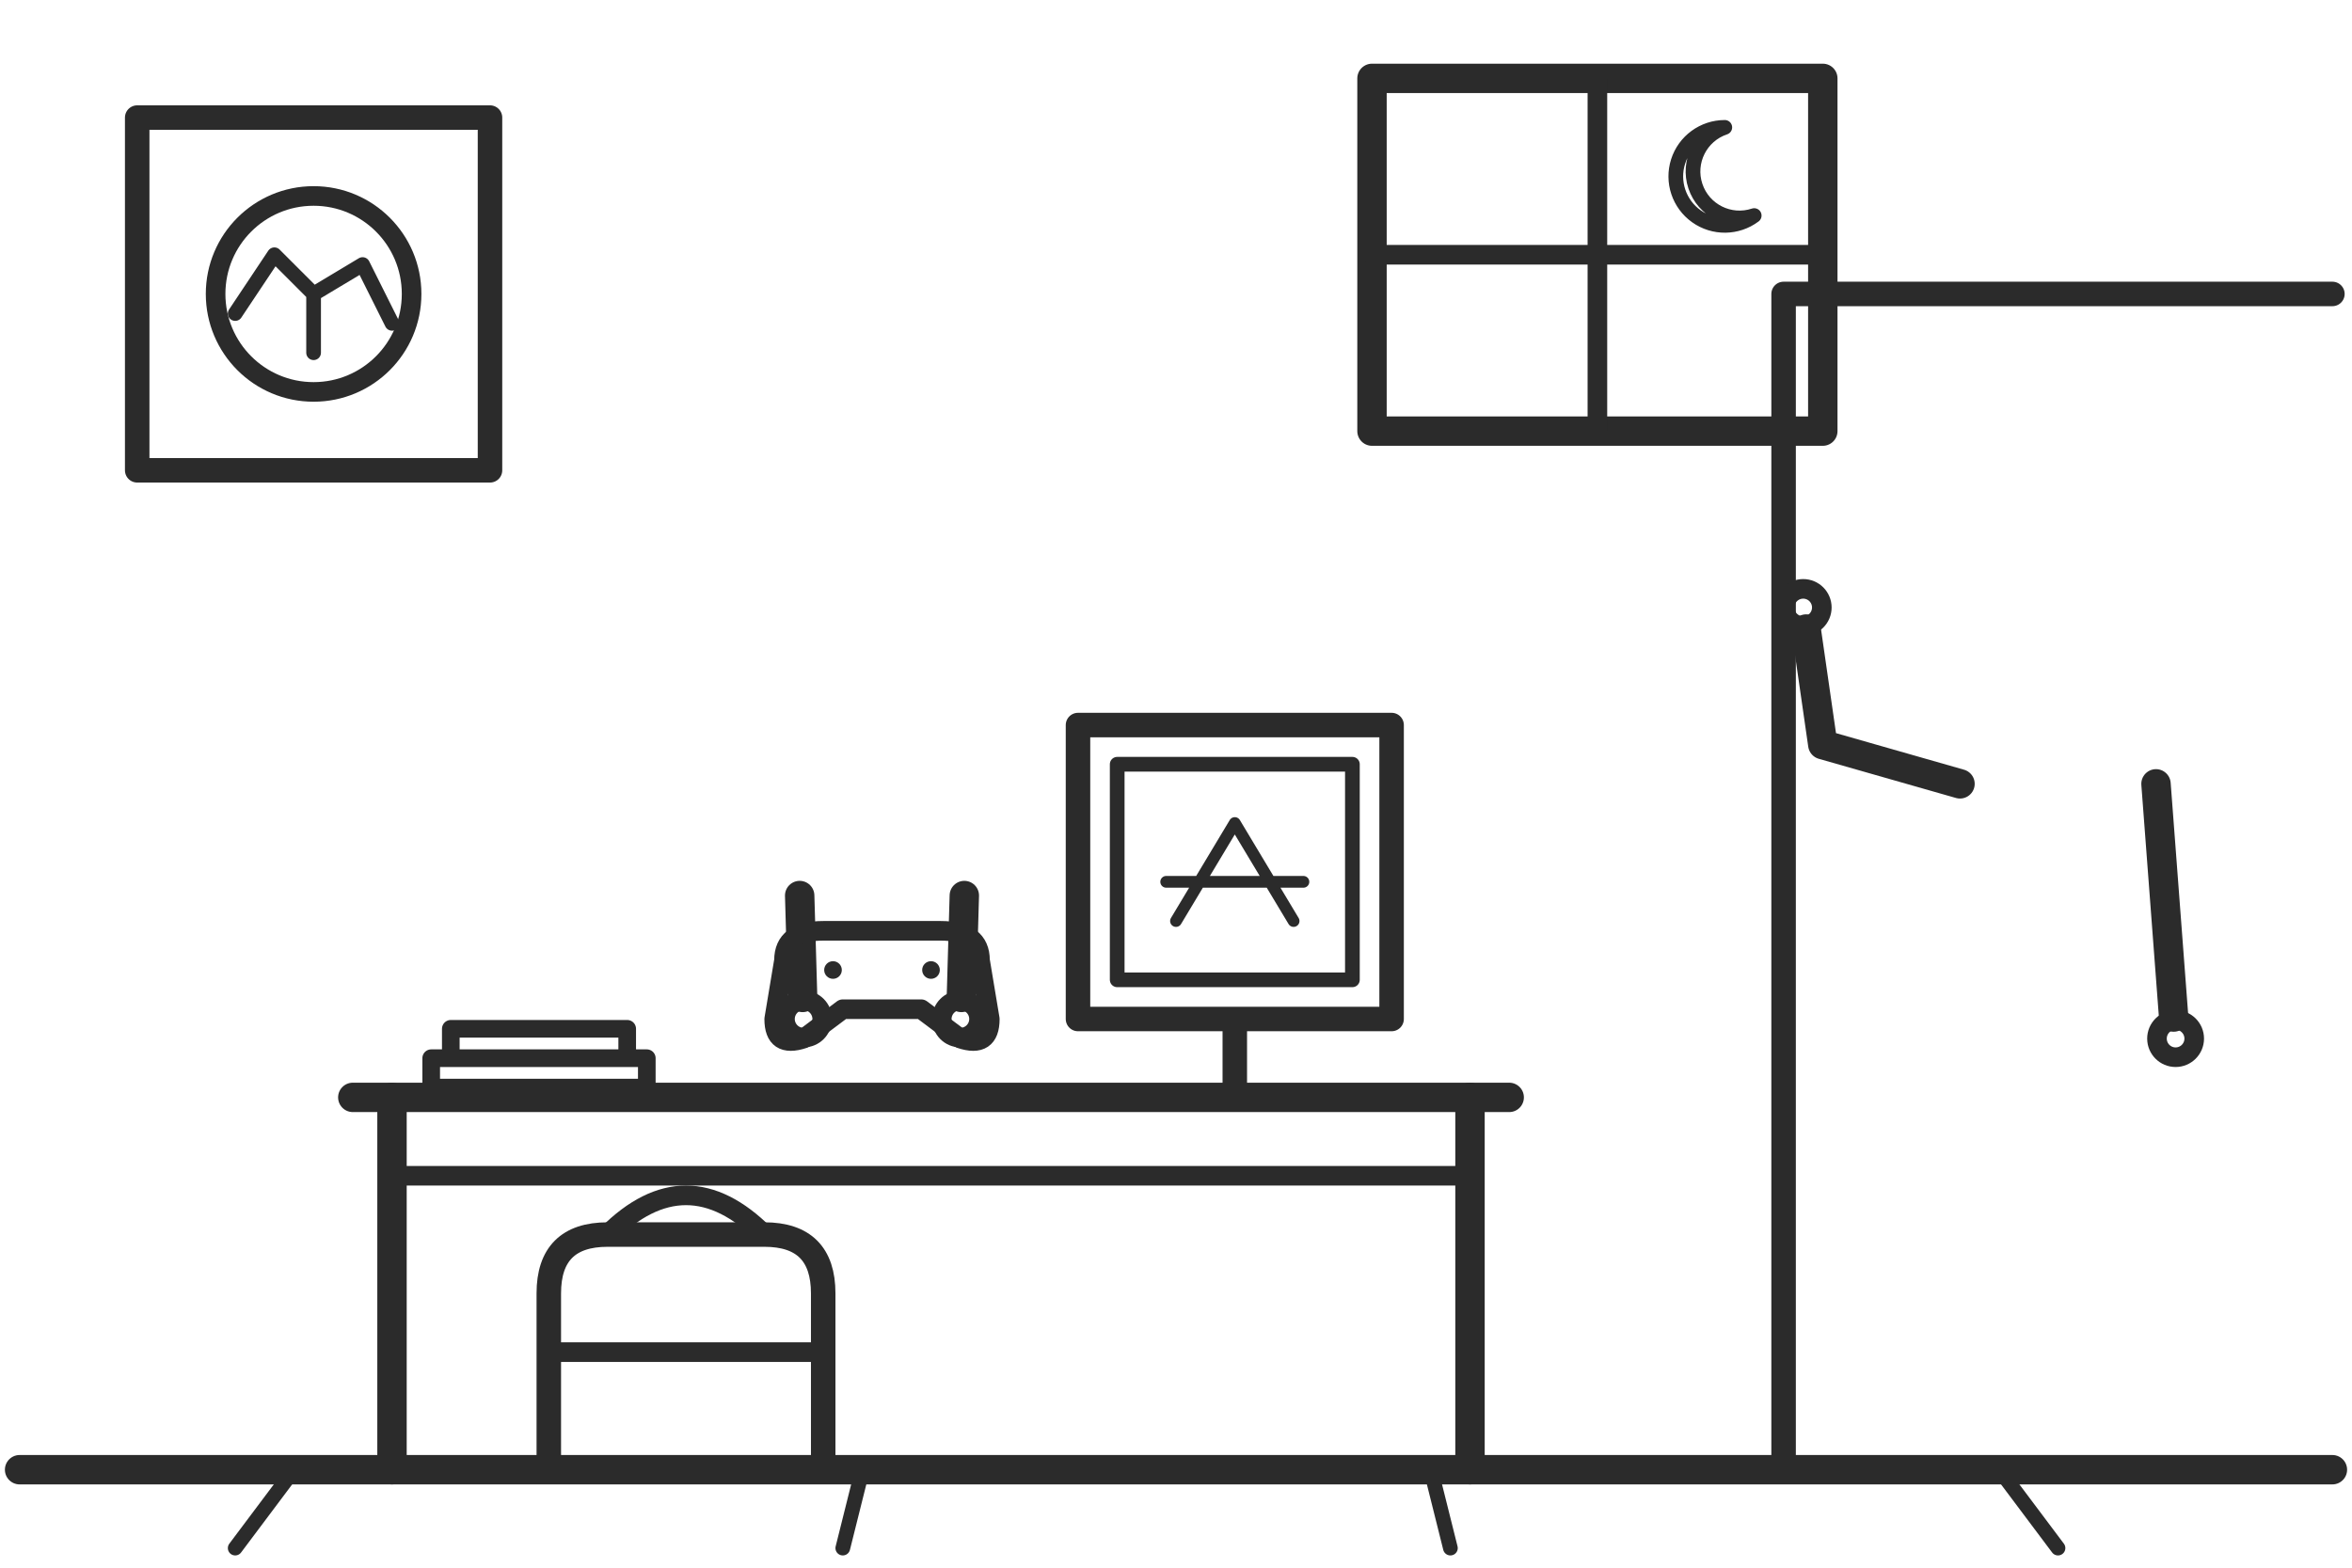
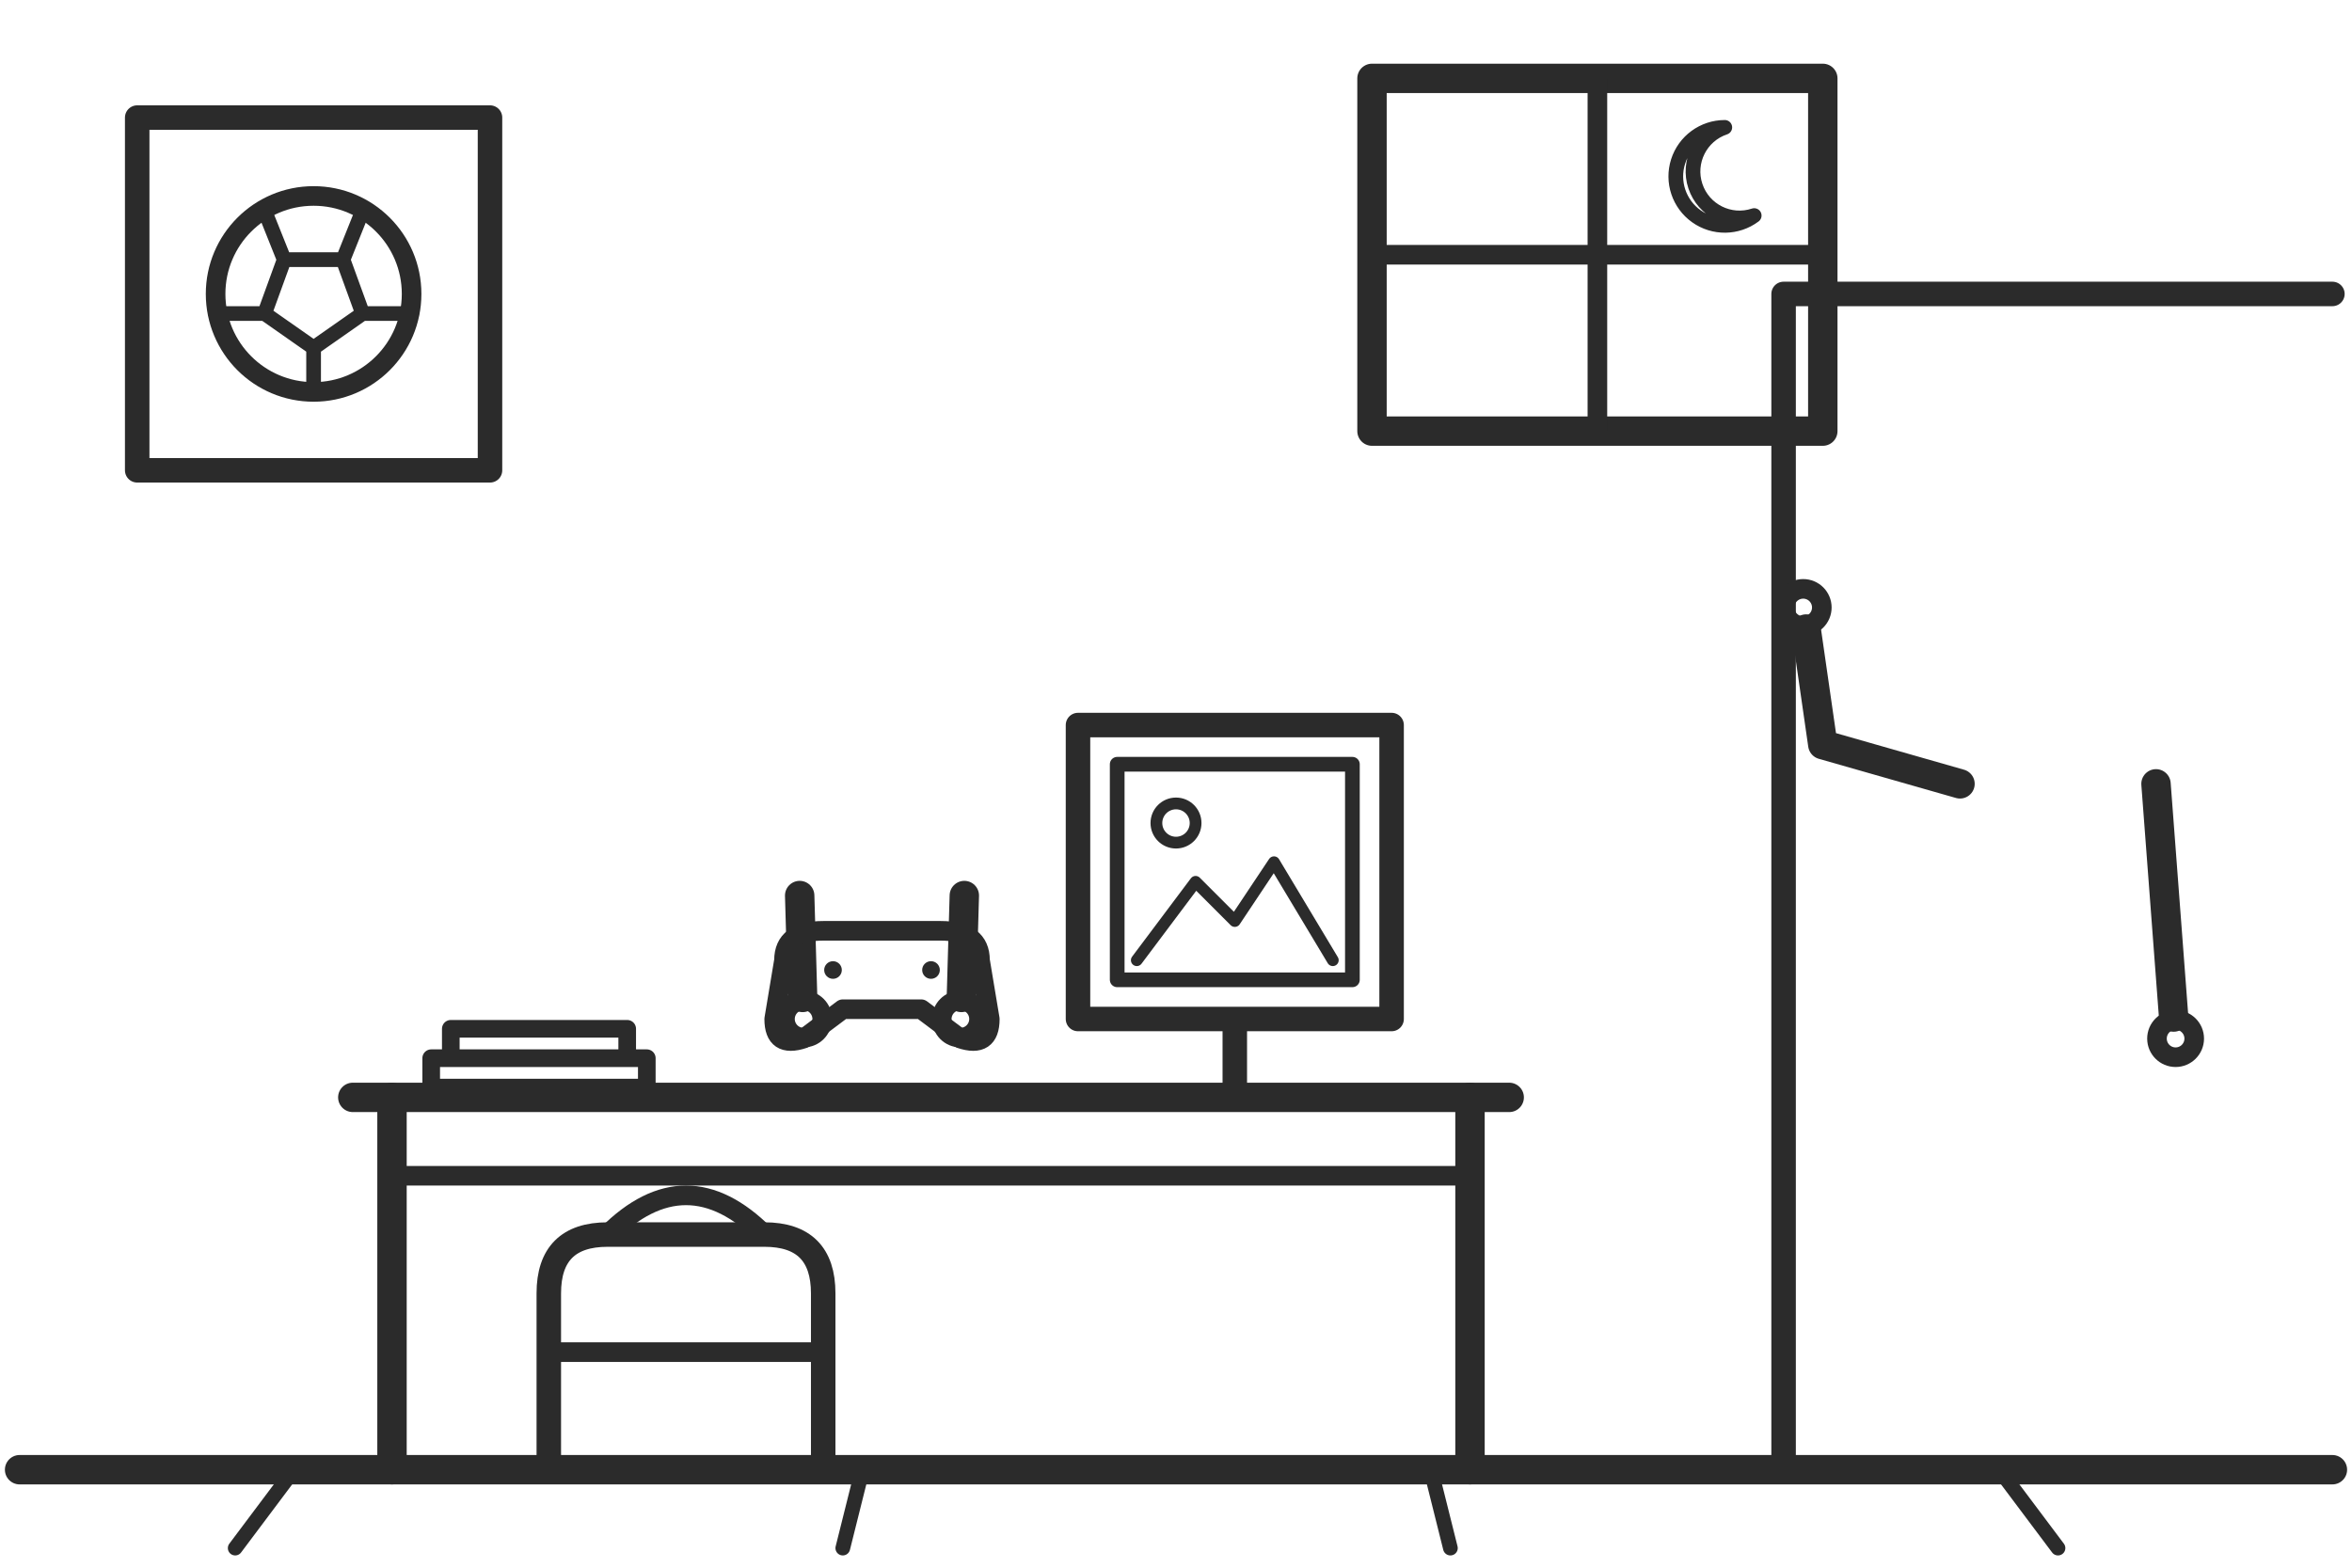
<svg xmlns="http://www.w3.org/2000/svg" viewBox="0 0 240 160">
  <defs>
    <clipPath id="L38-c1">
      <path d="M60 0 H120 V112 H60 Z M80 96 H100 V106 H80 Z" clip-rule="evenodd" />
    </clipPath>
  </defs>
  <g fill="none" stroke="#2b2b2b" stroke-width="3" stroke-linecap="round" stroke-linejoin="round">
    <path d="M14 12 H50 V48 H14 Z" stroke-width="2.5" />
    <circle cx="32" cy="30" r="10" stroke-width="2" />
-     <path d="M28 26 L32 30 L37 27 M32 30 V36 M24 32 L28 26 M37 27 L40 33" stroke-width="1.5" />
+     <path d="M29 26.5 H35 L37 32 L32 35.5 L27 32 Z M29 26.5 L27 21.5 M35 26.5 L37 21.5 M37 32 L42 32 M27 32 L22 32 M32 35.5 V40" stroke-width="1.5" />
    <path d="M140 8 H186 V44 H140 Z" />
    <path d="M163 8 V44 M140 26 H186" stroke-width="2" />
    <path d="M176 13 A5 5 0 1 0 179 22 A4 4 0 1 1 176 13 Z" stroke-width="1.5" />
    <g clip-path="url(#L38-c1)">
      <use href="#misha-noarms" x="70" y="42" width="40" height="100" />
    </g>
    <path d="M81.6 91.4 L81.9 101.8" />
    <circle cx="82" cy="104" r="1.9" stroke-width="2" />
    <path d="M98.4 91.4 L98.1 101.8" />
    <circle cx="98" cy="104" r="1.9" stroke-width="2" />
    <path d="M80 98 Q80 95 84 95 H96 Q100 95 100 98 L101 104 Q101 107 98 106 L94 103 H86 L82 106 Q79 107 79 104 Z" stroke-width="2" />
    <circle cx="85" cy="99" r="0.9" fill="#2b2b2b" stroke="none" />
    <circle cx="95" cy="99" r="0.9" fill="#2b2b2b" stroke="none" />
    <path d="M116 112 H136 M126 112 V104 M110 104 H142 V74 H110 Z" stroke-width="2.5" />
    <path d="M114 78 H138 V100 H114 Z" stroke-width="1.5" />
-     <path d="M120 94 L126 84 L132 94 M119 90 H133" stroke-width="1.2" />
+     <path d="M116 98 L122 90 L126 94 L130 88 L136 98 M118 84 a2 2 0 1 0 4 0 a2 2 0 1 0 -4 0" stroke-width="1.2" />
    <path d="M36 112 H154" />
    <path d="M40 112 V150 M150 112 V150" />
    <path d="M40 120 H150" stroke-width="2" />
    <path d="M44 111 H66 V108 H44 Z M46 108 V105 H64 V108" stroke-width="1.8" />
    <path d="M56 150 V132 Q56 126 62 126 H78 Q84 126 84 132 V150" stroke-width="2.5" />
    <path d="M62 126 Q70 118 78 126 M56 138 H84" stroke-width="2" />
    <path d="M182 150 V30 H238" stroke-width="2.5" />
    <use href="#wang-noarms" x="190" y="50" width="40" height="100" />
    <path d="M200 80 L186 76 L184.3 64.2" />
    <circle cx="184" cy="62" r="1.9" stroke-width="2" />
    <path d="M220 80 L221.8 103.8" />
    <circle cx="222" cy="106" r="1.9" stroke-width="2" />
    <path d="M2 150 H238" />
    <path d="M30 150 L24 158 M88 150 L86 158 M146 150 L148 158 M204 150 L210 158" stroke-width="1.5" />
  </g>
</svg>
